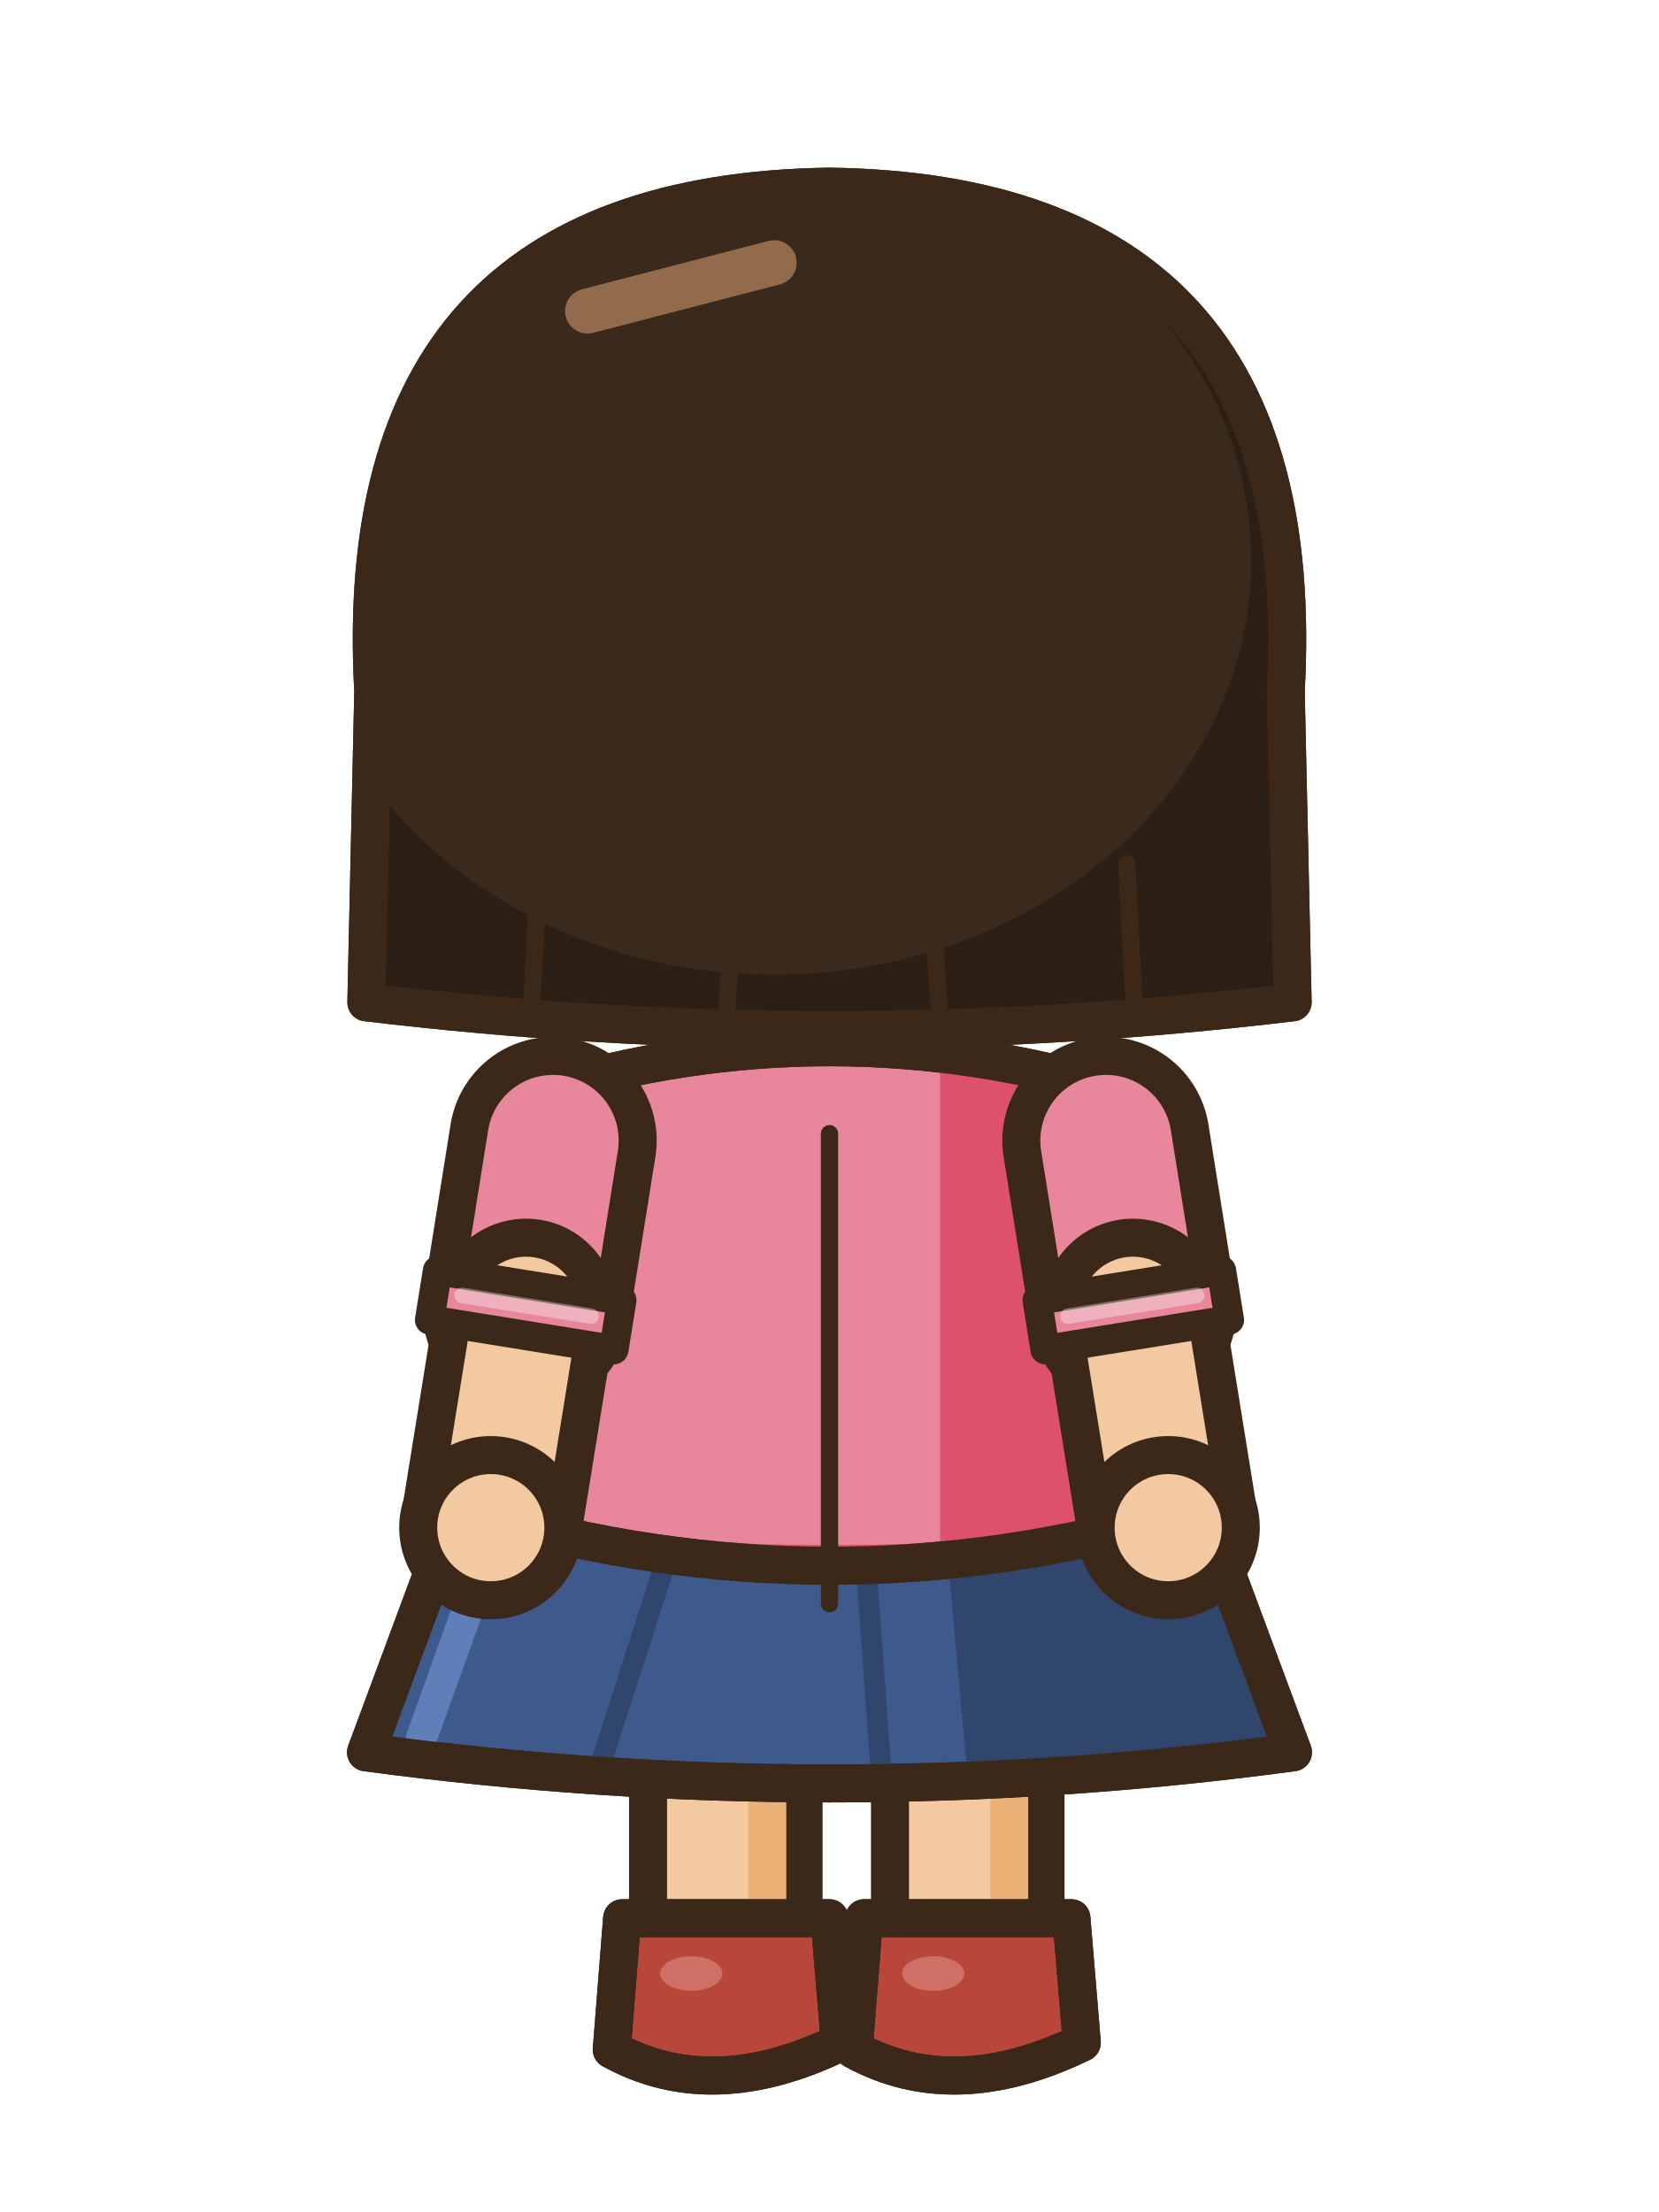
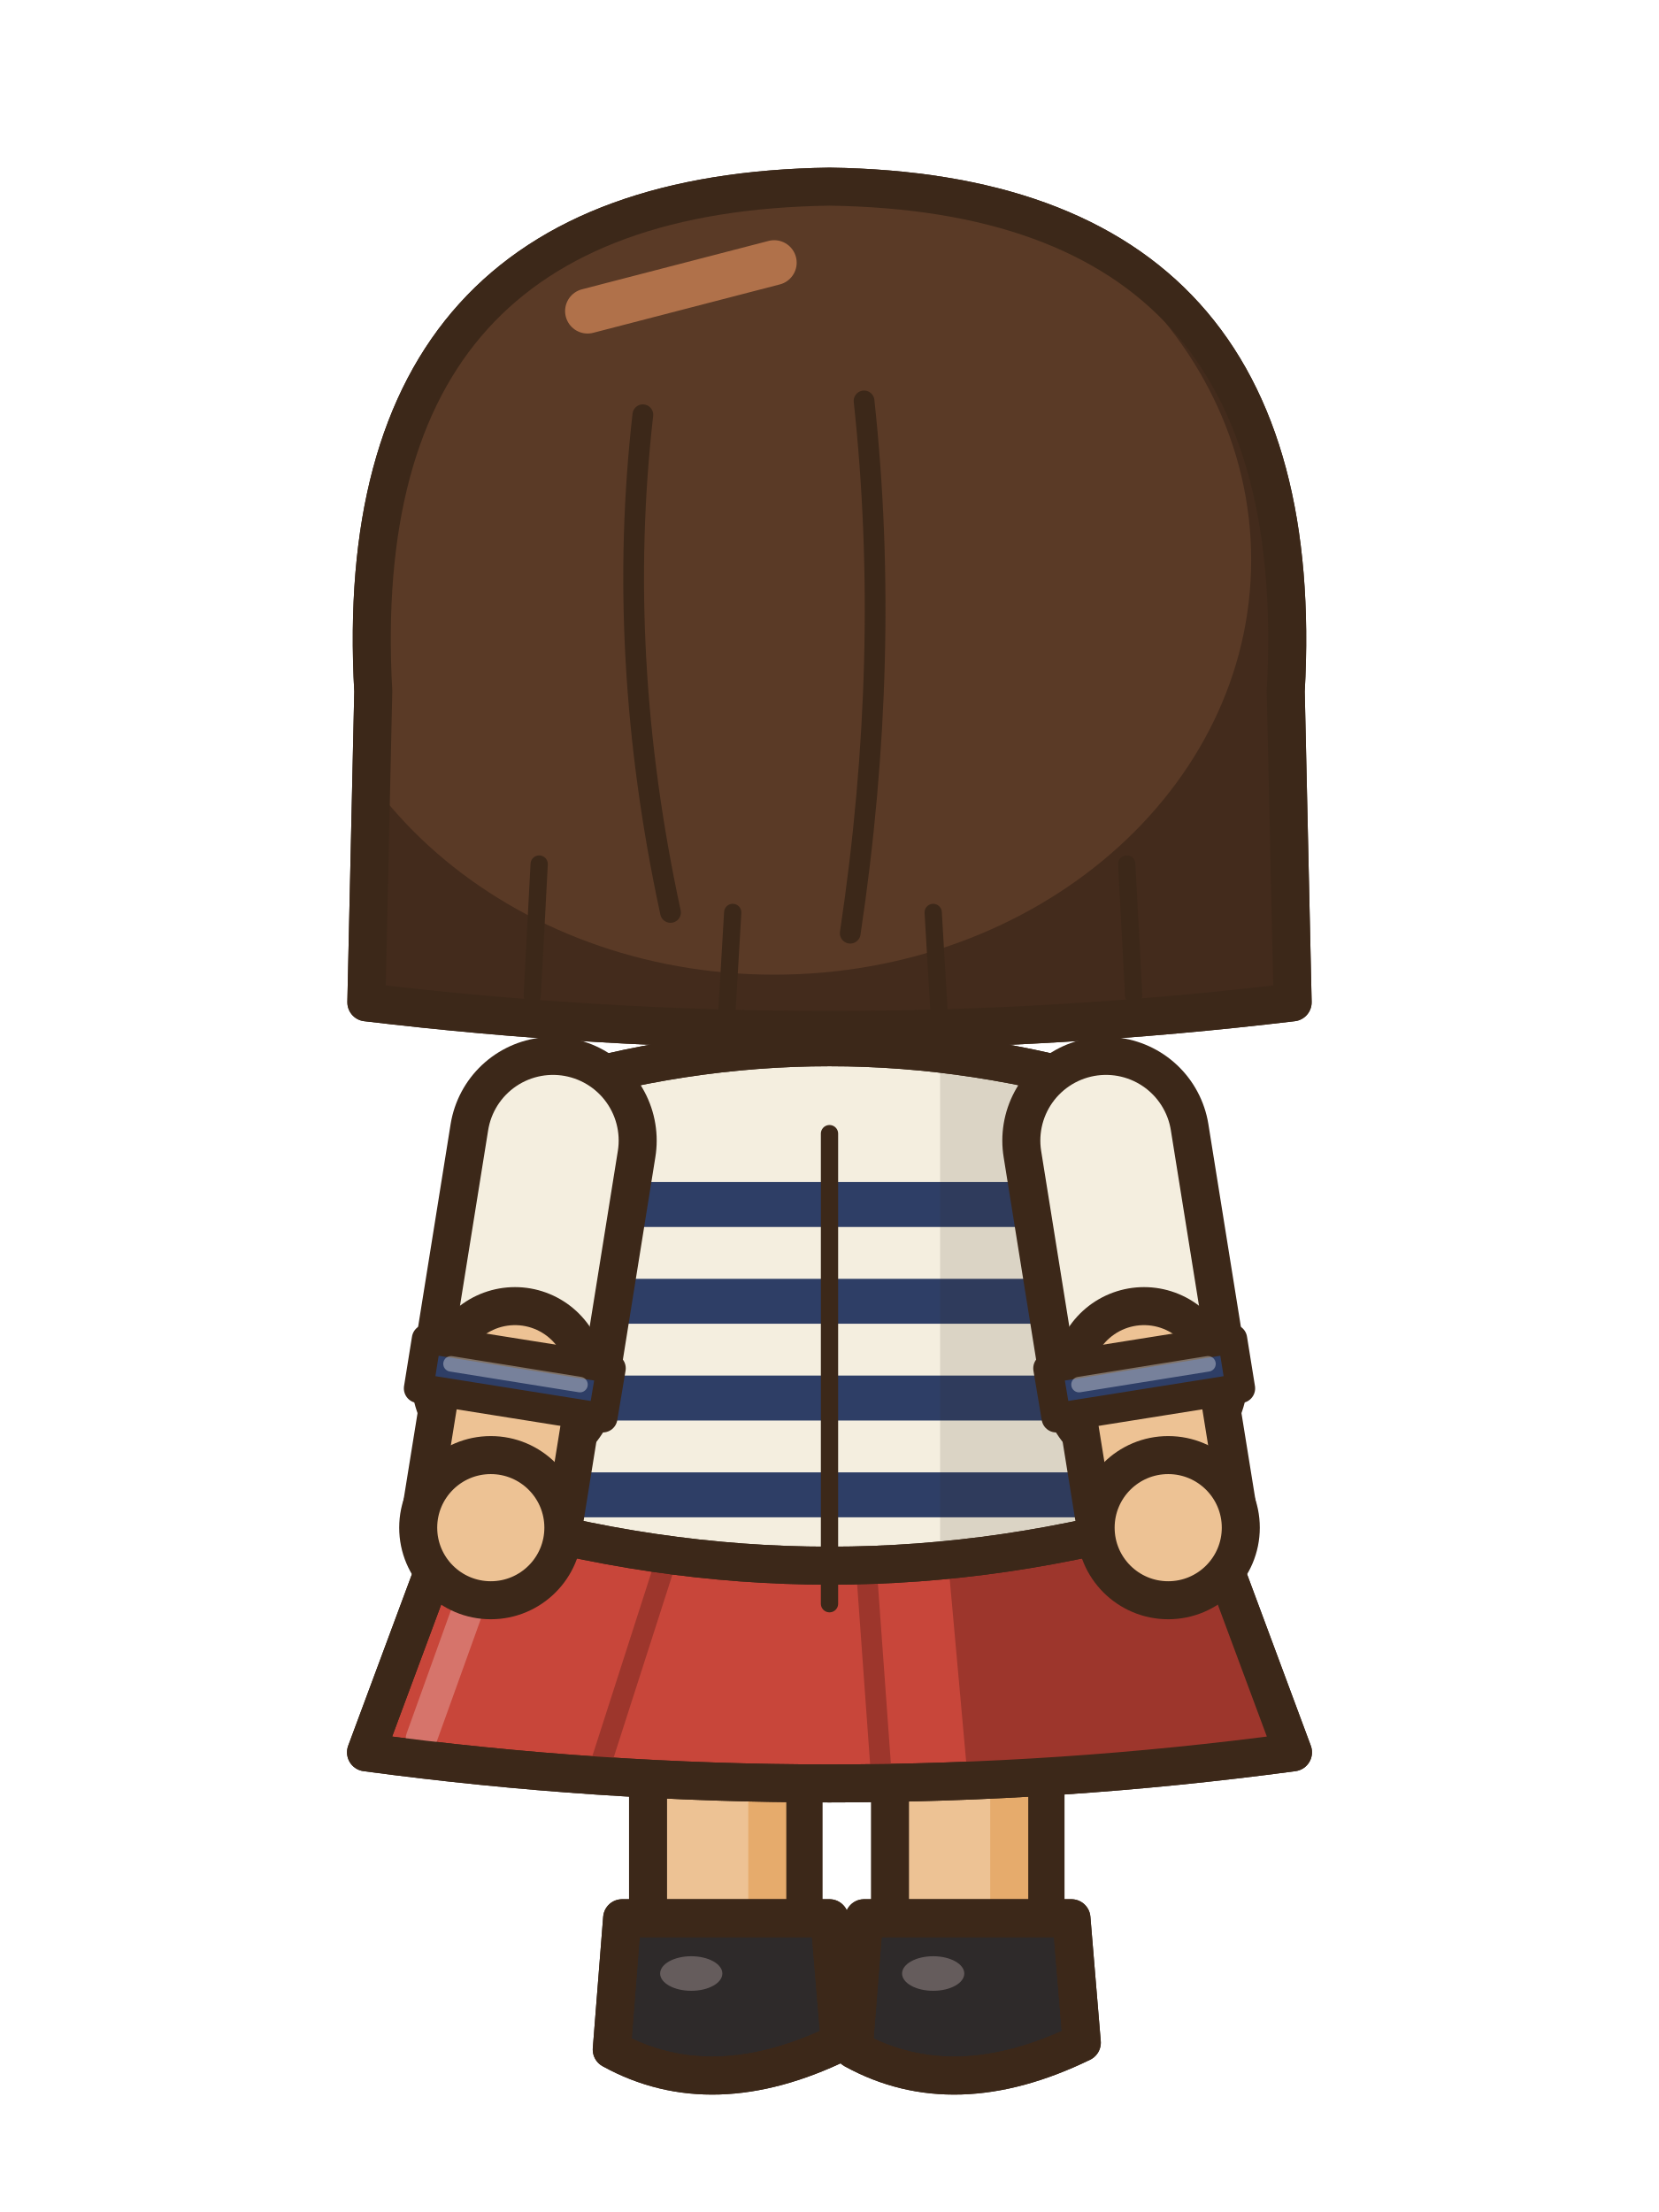
<svg xmlns="http://www.w3.org/2000/svg" width="48" height="64" viewBox="0 0 48 64">
  <g transform="translate(0 -1)">
-     <rect x="25.75" y="44.5" width="4.5" height="13.2" rx="1.6" fill="#F2C9A0" stroke="#3C2819" stroke-width="1.1" stroke-linejoin="round" stroke-linecap="round" />
-     <rect x="28.65" y="45.1" width="1.1" height="11.6" rx="0.5" fill="#ECB176" />
-     <path d="M25,56.5 L31,56.5 L31.3,60.1 Q27.6,61.9 24.7,60.3 Z" fill="#B8463A" stroke="#3C2819" stroke-width="1.1" stroke-linejoin="round" stroke-linecap="round" />
+     <rect x="25.75" y="44.5" width="4.5" height="13.2" rx="1.6" fill="#EDC294" stroke="#3C2819" stroke-width="1.1" stroke-linejoin="round" stroke-linecap="round" />
+     <rect x="28.65" y="45.1" width="1.1" height="11.6" rx="0.5" fill="#E6AB6C" />
+     <path d="M25,56.5 L31,56.5 L31.3,60.1 Q27.6,61.9 24.7,60.3 Z" fill="#2E2A2A" stroke="#3C2819" stroke-width="1.1" stroke-linejoin="round" stroke-linecap="round" />
    <clipPath id="a8nemarche1s280565">
      <path d="M25,56.5 L31,56.5 L31.3,60.1 Q27.6,61.9 24.7,60.3 Z" />
    </clipPath>
    <g clip-path="url(#a8nemarche1s280565)">
-       <path d="M24.6,59.8 Q27.6,61.5 31.4,59.6 L31.4,62.1 L24.6,62.1 Z" fill="#84322A" />
+       <path d="M24.6,59.8 Q27.6,61.5 31.4,59.6 L31.4,62.1 L24.6,62.1 Z" fill="#211E1E" />
    </g>
    <path d="M25,56.5 L31,56.5 L31.3,60.1 Q27.6,61.9 24.7,60.3 Z" fill="none" stroke="#3C2819" stroke-width="1.1" stroke-linejoin="round" stroke-linecap="round" />
-     <ellipse cx="27" cy="58.1" rx="0.9" ry="0.5" fill="#CF7066" stroke="none" />
-     <rect x="18.75" y="44.5" width="4.5" height="13.2" rx="1.6" fill="#F2C9A0" stroke="#3C2819" stroke-width="1.1" stroke-linejoin="round" stroke-linecap="round" />
-     <rect x="21.65" y="45.1" width="1.1" height="11.6" rx="0.5" fill="#ECB176" />
-     <path d="M18,56.5 L24,56.5 L24.3,60.1 Q20.6,61.9 17.7,60.3 Z" fill="#B8463A" stroke="#3C2819" stroke-width="1.1" stroke-linejoin="round" stroke-linecap="round" />
+     <ellipse cx="27" cy="58.1" rx="0.9" ry="0.5" fill="#655C5C" stroke="none" />
+     <rect x="18.75" y="44.5" width="4.5" height="13.2" rx="1.6" fill="#EDC294" stroke="#3C2819" stroke-width="1.1" stroke-linejoin="round" stroke-linecap="round" />
+     <rect x="21.65" y="45.1" width="1.1" height="11.6" rx="0.5" fill="#E6AB6C" />
+     <path d="M18,56.5 L24,56.5 L24.3,60.1 Q20.6,61.9 17.7,60.3 Z" fill="#2E2A2A" stroke="#3C2819" stroke-width="1.1" stroke-linejoin="round" stroke-linecap="round" />
    <clipPath id="a8nemarche1s210565">
      <path d="M18,56.5 L24,56.5 L24.3,60.1 Q20.6,61.9 17.7,60.3 Z" />
    </clipPath>
    <g clip-path="url(#a8nemarche1s210565)">
-       <path d="M17.6,59.8 Q20.6,61.5 24.4,59.6 L24.4,62.1 L17.6,62.1 Z" fill="#84322A" />
+       <path d="M17.6,59.8 Q20.6,61.5 24.4,59.6 L24.4,62.1 L17.6,62.1 Z" fill="#211E1E" />
    </g>
    <path d="M18,56.5 L24,56.5 L24.3,60.1 Q20.6,61.9 17.7,60.3 Z" fill="none" stroke="#3C2819" stroke-width="1.1" stroke-linejoin="round" stroke-linecap="round" />
-     <ellipse cx="20" cy="58.1" rx="0.9" ry="0.5" fill="#CF7066" stroke="none" />
-     <path d="M13.6,43.6 L34.4,43.6 L37.41,51.7 Q24,53.5 10.59,51.7 Z" fill="#3E5A8C" stroke="#3C2819" stroke-width="1.1" stroke-linejoin="round" stroke-linecap="round" />
+     <ellipse cx="20" cy="58.1" rx="0.9" ry="0.5" fill="#655C5C" stroke="none" />
+     <path d="M13.6,43.6 L34.4,43.6 L37.41,51.7 Q24,53.5 10.59,51.7 Z" fill="#C8463A" stroke="#3C2819" stroke-width="1.1" stroke-linejoin="round" stroke-linecap="round" />
    <clipPath id="a8nemarche1sk">
      <path d="M13.6,43.6 L34.4,43.6 L37.41,51.7 Q24,53.5 10.59,51.7 Z" />
    </clipPath>
    <g clip-path="url(#a8nemarche1sk)">
-       <path d="M27.2,43.6 L48,43.6 L48,54.7 L28.2,54.7 Z" fill="#30466D" />
-       <line x1="19.32" y1="46" x2="17.36" y2="52.1" stroke="#30466D" stroke-width="0.6" stroke-linecap="round" />
-       <line x1="25.04" y1="46" x2="25.48" y2="52.1" stroke="#30466D" stroke-width="0.6" stroke-linecap="round" />
-       <line x1="14.6" y1="44.6" x2="12.19" y2="51.3" stroke="#5F7FB8" stroke-width="0.9" stroke-linecap="round" />
+       <path d="M27.2,43.6 L48,43.6 L48,54.7 L28.2,54.7 Z" fill="#9D362C" />
+       <line x1="19.32" y1="46" x2="17.36" y2="52.1" stroke="#9D362C" stroke-width="0.6" stroke-linecap="round" />
+       <line x1="25.04" y1="46" x2="25.48" y2="52.1" stroke="#9D362C" stroke-width="0.6" stroke-linecap="round" />
+       <line x1="14.6" y1="44.6" x2="12.19" y2="51.3" stroke="#D6746B" stroke-width="0.9" stroke-linecap="round" />
    </g>
    <path d="M13.6,43.6 L34.4,43.6 L37.41,51.7 Q24,53.5 10.59,51.7 Z" fill="none" stroke="#3C2819" stroke-width="1.1" stroke-linejoin="round" stroke-linecap="round" />
-     <path d="M15.5,32.6 Q24,30 32.5,32.6 Q33.35,38.7 34.2,44.8 Q24,47.8 13.8,44.8 Q14.65,38.7 15.5,32.6 Z" fill="#E8879C" stroke="#3C2819" stroke-width="1.1" stroke-linejoin="round" stroke-linecap="round" />
+     <path d="M15.5,32.6 Q24,30 32.5,32.6 Q33.35,38.7 34.2,44.8 Q24,47.8 13.8,44.8 Q14.65,38.7 15.5,32.6 Z" fill="#F4EEDF" stroke="#3C2819" stroke-width="1.1" stroke-linejoin="round" stroke-linecap="round" />
    <clipPath id="a8nemarche1t">
      <path d="M15.5,32.6 Q24,30 32.5,32.6 Q33.35,38.7 34.2,44.8 Q24,47.8 13.8,44.8 Q14.65,38.7 15.5,32.6 Z" />
    </clipPath>
    <g clip-path="url(#a8nemarche1t)">
-       <rect x="27.2" y="30" width="14" height="22" fill="#DD506E" />
-       <path d="M8,44.2 Q24,47.2 40,44.2 L40,52 L8,52 Z" fill="#DD506E" />
-       <rect x="15.6" y="34" width="1.3" height="10" rx="0.6" fill="#EEA9B8" />
+       <rect x="8" y="35.2" width="32" height="1.3" fill="#2E3E66" />
+       <rect x="8" y="38" width="32" height="1.3" fill="#2E3E66" />
+       <rect x="8" y="40.8" width="32" height="1.3" fill="#2E3E66" />
+       <rect x="8" y="43.6" width="32" height="1.3" fill="#2E3E66" />
+       <rect x="8" y="46.4" width="32" height="1.3" fill="#2E3E66" />
+       <rect x="27.2" y="30" width="14" height="22" fill="rgba(60,40,25,.13)" />
    </g>
    <path d="M15.5,32.6 Q24,30 32.5,32.6 Q33.35,38.7 34.2,44.8 Q24,47.8 13.8,44.8 Q14.65,38.7 15.5,32.6 Z" fill="none" stroke="#3C2819" stroke-width="1.1" stroke-linejoin="round" stroke-linecap="round" />
    <path d="M24,33.8 L24,47.4" fill="none" stroke="#3C2819" stroke-width="0.5" stroke-linejoin="round" stroke-linecap="round" />
-     <path d="M32,34 L32.78,38.88" fill="none" stroke="#3C2819" stroke-width="6" stroke-linecap="round" stroke-linejoin="round" />
-     <path d="M32,34 L32.78,38.88" fill="none" stroke="#E8879C" stroke-width="3.8" stroke-linecap="round" stroke-linejoin="round" />
-     <path d="M32.78,38.88 L33.8,45.2" fill="none" stroke="#3C2819" stroke-width="5.24" stroke-linecap="round" stroke-linejoin="round" />
-     <path d="M32.78,38.88 L33.8,45.2" fill="none" stroke="#F2C9A0" stroke-width="3.04" stroke-linecap="round" stroke-linejoin="round" />
-     <path d="M30.01,38.62 L30.24,40.05 L35.57,39.19 L35.34,37.76 Z" fill="#E8879C" stroke="#3C2819" stroke-width="0.85" stroke-linejoin="round" />
-     <line x1="30.9" y1="39.08" x2="34.63" y2="38.48" stroke="rgba(255,255,255,.35)" stroke-width="0.45" stroke-linecap="round" />
-     <ellipse cx="33.8" cy="45.2" rx="2.1" ry="2.1" fill="#F2C9A0" stroke="#3C2819" stroke-width="1.1" stroke-linejoin="round" stroke-linecap="round" />
-     <path d="M16,34 L15.22,38.88" fill="none" stroke="#3C2819" stroke-width="6" stroke-linecap="round" stroke-linejoin="round" />
-     <path d="M16,34 L15.22,38.88" fill="none" stroke="#E8879C" stroke-width="3.8" stroke-linecap="round" stroke-linejoin="round" />
-     <path d="M15.22,38.88 L14.2,45.2" fill="none" stroke="#3C2819" stroke-width="5.24" stroke-linecap="round" stroke-linejoin="round" />
-     <path d="M15.22,38.88 L14.2,45.2" fill="none" stroke="#F2C9A0" stroke-width="3.04" stroke-linecap="round" stroke-linejoin="round" />
-     <path d="M12.66,37.76 L12.43,39.19 L17.76,40.05 L17.99,38.62 Z" fill="#E8879C" stroke="#3C2819" stroke-width="0.85" stroke-linejoin="round" />
-     <line x1="13.37" y1="38.48" x2="17.1" y2="39.08" stroke="rgba(255,255,255,.35)" stroke-width="0.45" stroke-linecap="round" />
-     <ellipse cx="14.2" cy="45.2" rx="2.1" ry="2.1" fill="#F2C9A0" stroke="#3C2819" stroke-width="1.1" stroke-linejoin="round" stroke-linecap="round" />
-     <ellipse cx="12.6" cy="23" rx="1.6" ry="2.2" fill="#F2C9A0" stroke="#3C2819" stroke-width="1.1" stroke-linejoin="round" stroke-linecap="round" />
-     <ellipse cx="35.4" cy="23" rx="1.6" ry="2.2" fill="#F2C9A0" stroke="#3C2819" stroke-width="1.1" stroke-linejoin="round" stroke-linecap="round" />
-     <path d="M10.8,21 Q10,6.6 24,6.4 Q38,6.6 37.2,21 L37.4,30 Q24,31.6 10.6,30 Z" fill="#3A2A1E" stroke="#3C2819" stroke-width="1.1" stroke-linejoin="round" stroke-linecap="round" />
+     <path d="M32,34 L33.1,40.86" fill="none" stroke="#3C2819" stroke-width="6" stroke-linecap="round" stroke-linejoin="round" />
+     <path d="M32,34 L33.1,40.86" fill="none" stroke="#F4EEDF" stroke-width="3.8" stroke-linecap="round" stroke-linejoin="round" />
+     <path d="M33.1,40.86 L33.8,45.2" fill="none" stroke="#3C2819" stroke-width="5.24" stroke-linecap="round" stroke-linejoin="round" />
+     <path d="M33.1,40.86 L33.8,45.2" fill="none" stroke="#EDC294" stroke-width="3.04" stroke-linecap="round" stroke-linejoin="round" />
+     <path d="M30.32,40.59 L30.56,42.02 L35.89,41.17 L35.66,39.74 Z" fill="#2E3E66" stroke="#3C2819" stroke-width="0.85" stroke-linejoin="round" />
+     <line x1="31.22" y1="41.06" x2="34.95" y2="40.46" stroke="rgba(255,255,255,.35)" stroke-width="0.45" stroke-linecap="round" />
+     <ellipse cx="33.8" cy="45.2" rx="2.1" ry="2.1" fill="#EDC294" stroke="#3C2819" stroke-width="1.1" stroke-linejoin="round" stroke-linecap="round" />
+     <path d="M16,34 L14.9,40.86" fill="none" stroke="#3C2819" stroke-width="6" stroke-linecap="round" stroke-linejoin="round" />
+     <path d="M16,34 L14.9,40.86" fill="none" stroke="#F4EEDF" stroke-width="3.8" stroke-linecap="round" stroke-linejoin="round" />
+     <path d="M14.9,40.86 L14.2,45.2" fill="none" stroke="#3C2819" stroke-width="5.24" stroke-linecap="round" stroke-linejoin="round" />
+     <path d="M14.9,40.86 L14.2,45.2" fill="none" stroke="#EDC294" stroke-width="3.04" stroke-linecap="round" stroke-linejoin="round" />
+     <path d="M12.34,39.74 L12.11,41.17 L17.44,42.02 L17.68,40.59 Z" fill="#2E3E66" stroke="#3C2819" stroke-width="0.85" stroke-linejoin="round" />
+     <line x1="13.05" y1="40.46" x2="16.78" y2="41.06" stroke="rgba(255,255,255,.35)" stroke-width="0.45" stroke-linecap="round" />
+     <ellipse cx="14.2" cy="45.2" rx="2.1" ry="2.1" fill="#EDC294" stroke="#3C2819" stroke-width="1.1" stroke-linejoin="round" stroke-linecap="round" />
+     <ellipse cx="12.6" cy="23" rx="1.6" ry="2.2" fill="#EDC294" stroke="#3C2819" stroke-width="1.1" stroke-linejoin="round" stroke-linecap="round" />
+     <ellipse cx="35.4" cy="23" rx="1.6" ry="2.2" fill="#EDC294" stroke="#3C2819" stroke-width="1.1" stroke-linejoin="round" stroke-linecap="round" />
+     <path d="M10.8,21 Q10,6.6 24,6.4 Q38,6.6 37.2,21 L37.4,30 Q24,31.6 10.6,30 Z" fill="#5A3A26" stroke="#3C2819" stroke-width="1.1" stroke-linejoin="round" stroke-linecap="round" />
    <clipPath id="a8nemarche1h">
      <path d="M10.8,21 Q10,6.6 24,6.4 Q38,6.6 37.2,21 L37.4,30 Q24,31.6 10.6,30 Z" />
    </clipPath>
    <g clip-path="url(#a8nemarche1h)">
-       <rect x="8" y="4" width="34" height="32" fill="#2B1F16" />
-       <ellipse cx="22.4" cy="17.2" rx="13.8" ry="12" fill="#3A2A1E" />
+       <rect x="8" y="4" width="34" height="32" fill="#432B1C" />
+       <ellipse cx="22.4" cy="17.2" rx="13.8" ry="12" fill="#5A3A26" />
    </g>
    <path d="M10.8,21 Q10,6.6 24,6.4 Q38,6.6 37.2,21 L37.4,30 Q24,31.6 10.6,30 Z" fill="none" stroke="#3C2819" stroke-width="1.1" stroke-linejoin="round" stroke-linecap="round" />
    <path d="M18.6,13 Q17.8,20 19.4,27.4" fill="none" stroke="#3C2819" stroke-width="0.6" stroke-linejoin="round" stroke-linecap="round" />
    <path d="M25,12.6 Q25.8,20 24.6,28" fill="none" stroke="#3C2819" stroke-width="0.6" stroke-linejoin="round" stroke-linecap="round" />
-     <line x1="17" y1="10" x2="22.4" y2="8.6" stroke="#936A4C" stroke-width="1.3" stroke-linecap="round" />
+     <line x1="17" y1="10" x2="22.4" y2="8.6" stroke="#B0714A" stroke-width="1.3" stroke-linecap="round" />
    <path d="M15.6,26 L15.4,29.8 M21.2,27.4 L21,30.8 M27,27.4 L27.2,30.8 M32.6,26 L32.8,29.8" fill="none" stroke="#3C2819" stroke-width="0.5" stroke-linejoin="round" stroke-linecap="round" />
  </g>
</svg>
